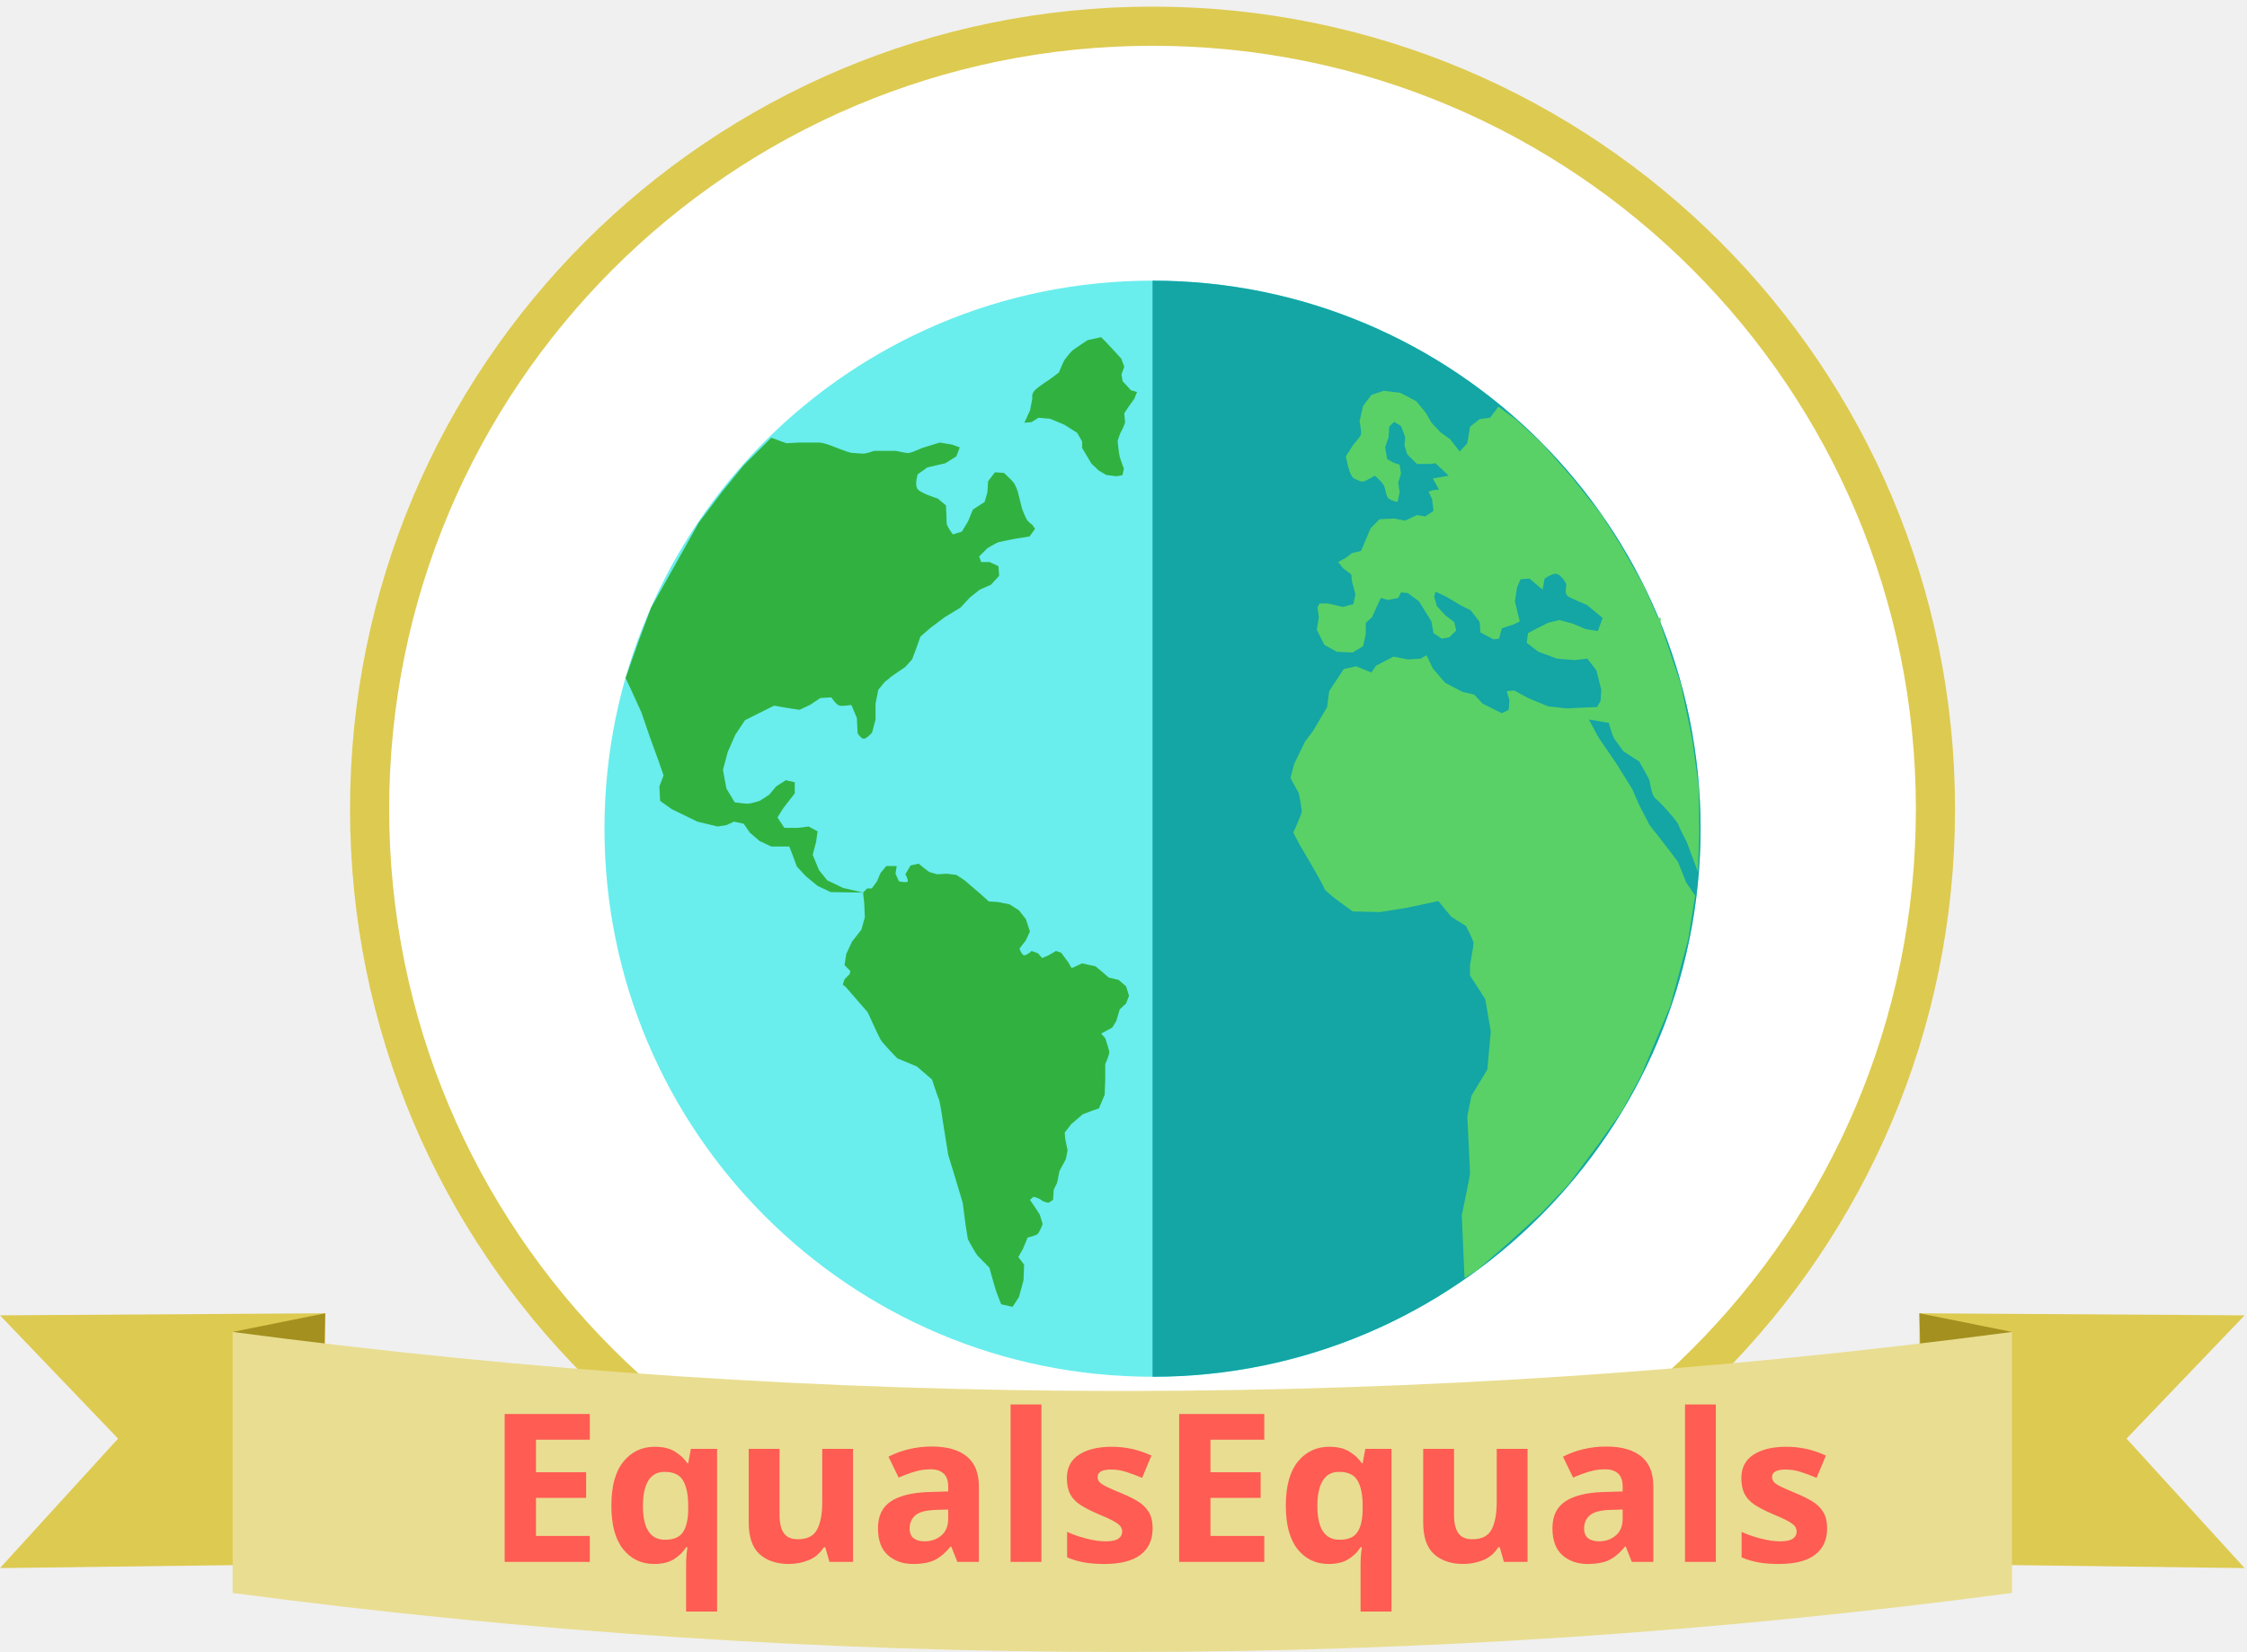
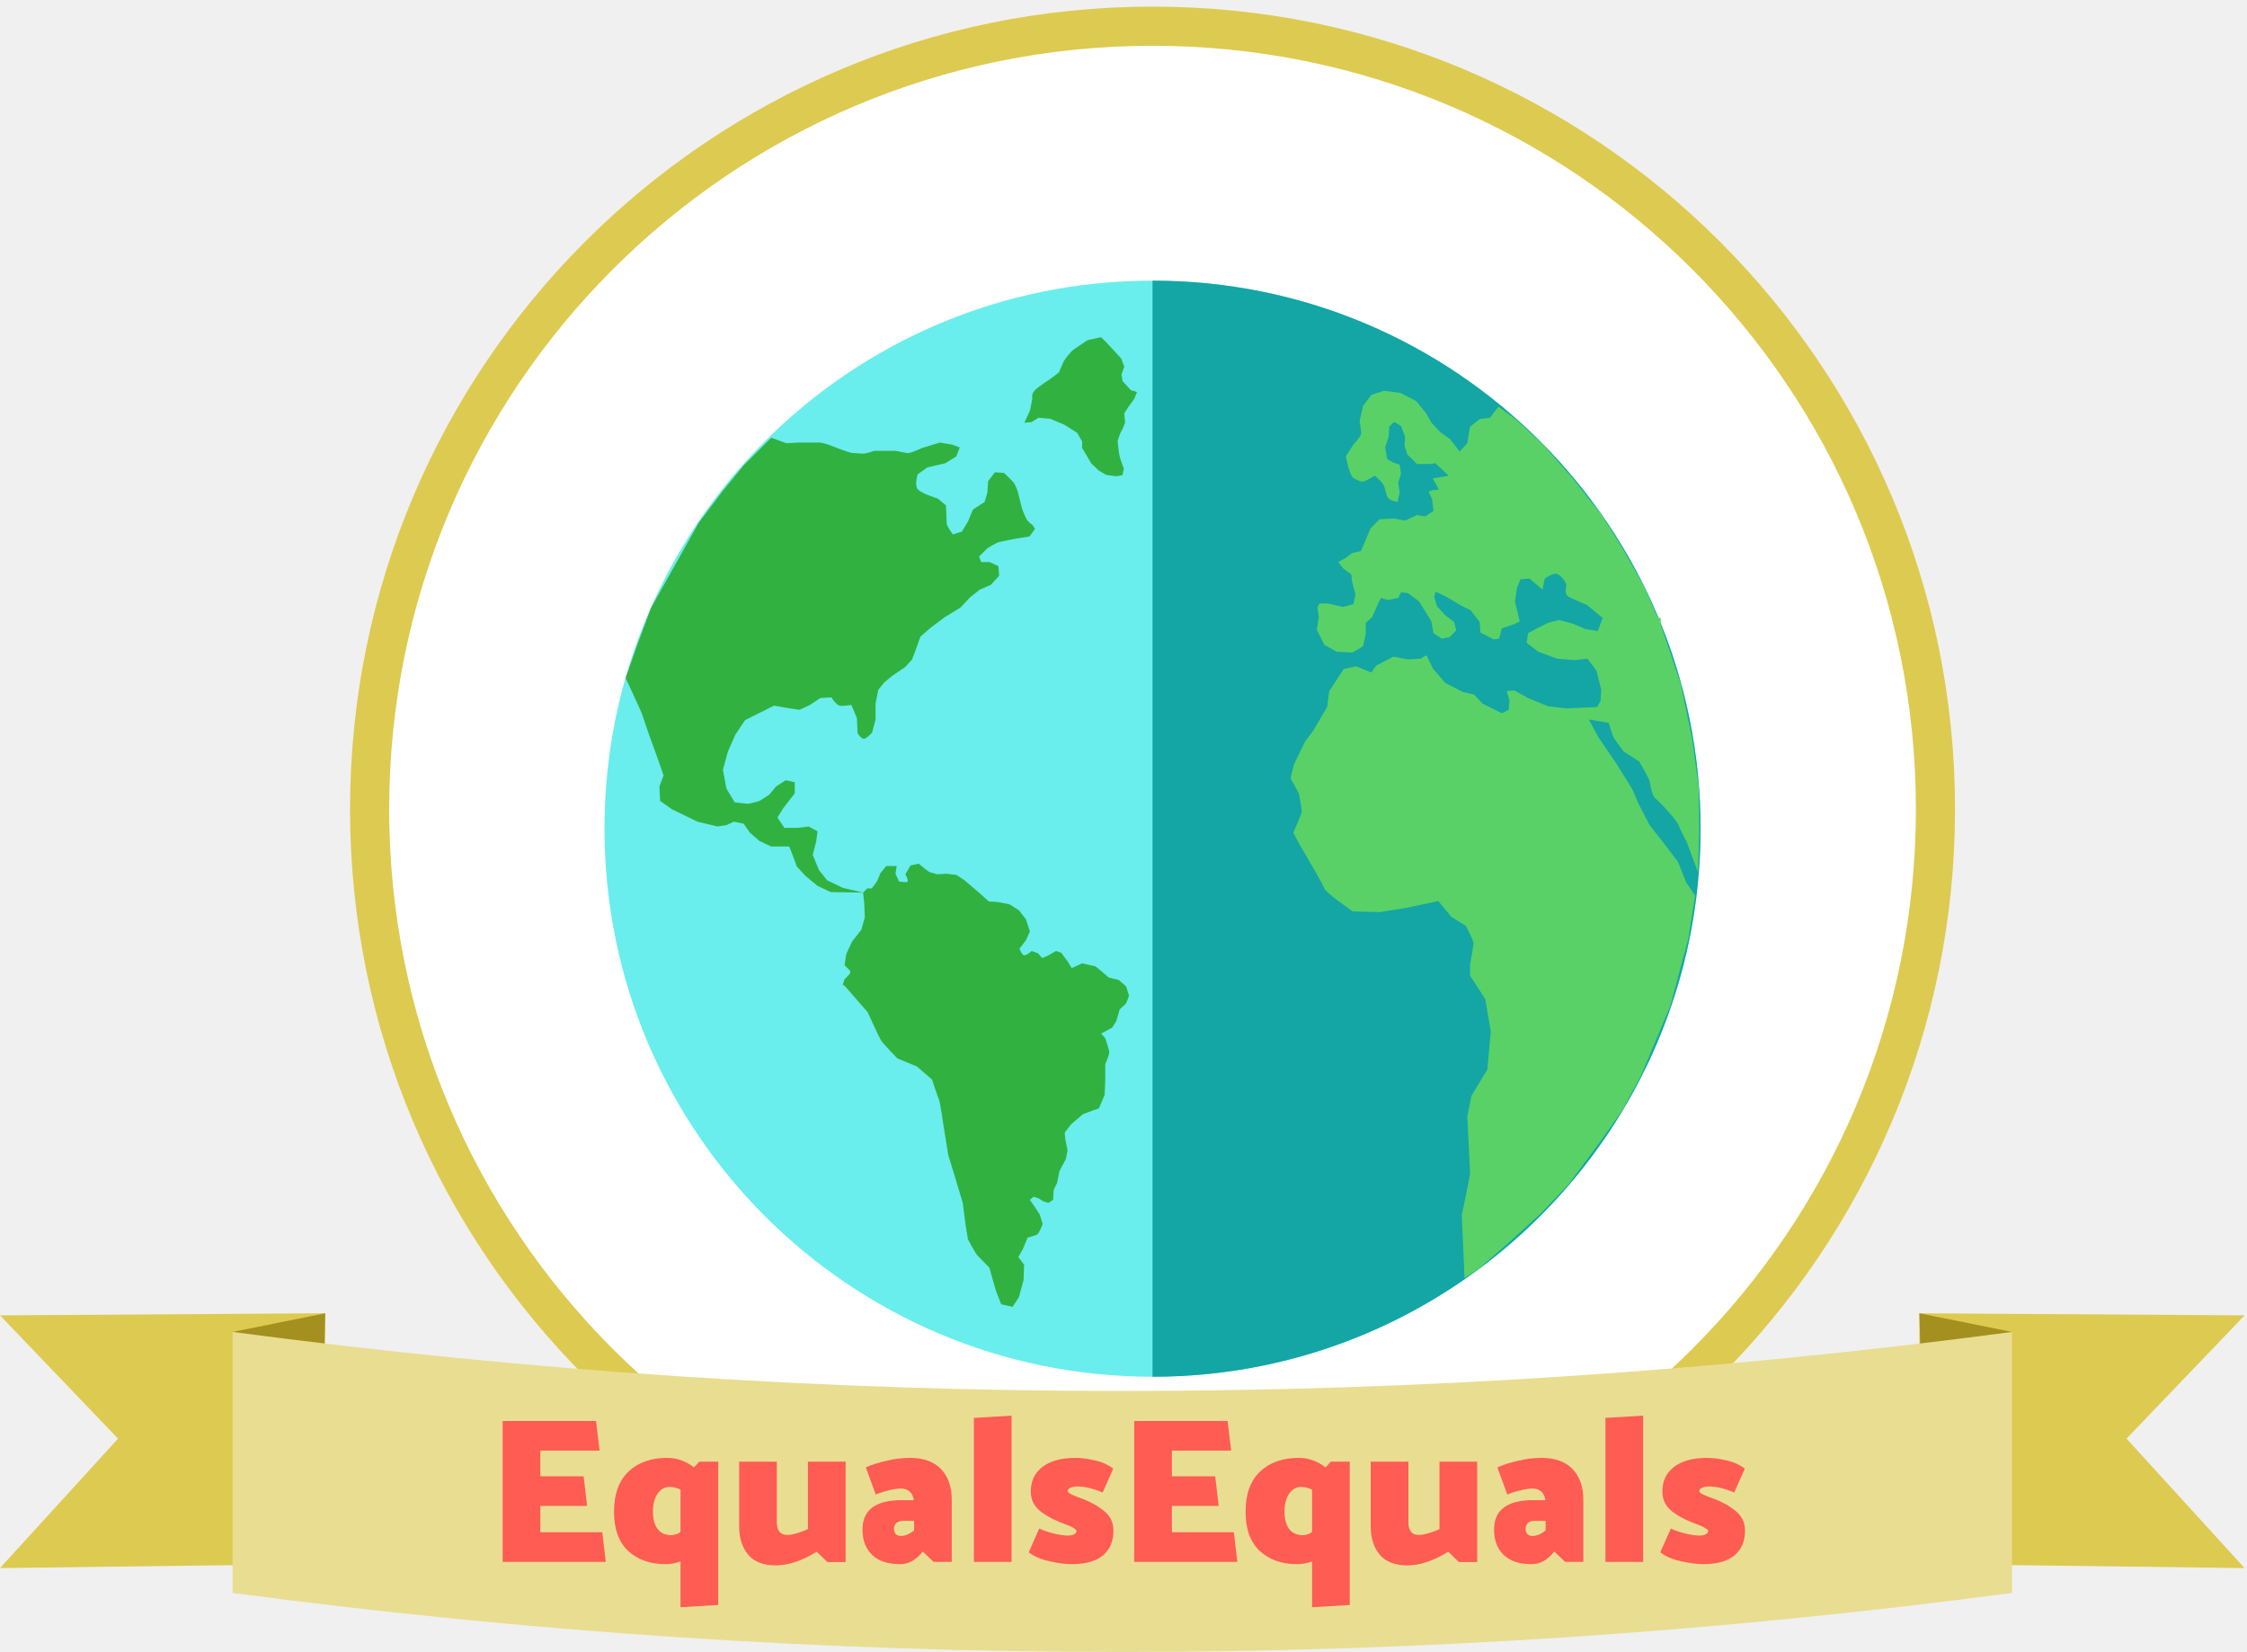
<svg xmlns="http://www.w3.org/2000/svg" width="287mm" height="211mm" viewBox="0 0 287 211" version="1.1" id="svg34">
  <defs id="defs28" />
  <g id="layer1" style="display:inline;opacity:1" transform="translate(-30.0254,11.46188)">
    <path id="path4617" d="m 316.719,156.543 -41.54,-0.265 v 32.015 l 41.54,0.529 -15.081,-16.536 z" style="fill:#ddca50;fill-opacity:1;fill-rule:nonzero;stroke:none;stroke-width:5;stroke-miterlimit:4;stroke-dasharray:none;stroke-opacity:1" />
    <rect style="fill:#31b240;fill-opacity:1;fill-rule:nonzero;stroke:none;stroke-width:0.265;stroke-opacity:1" id="rect4810" width="1.94" height="0" x="148.167" y="97.592" />
    <circle style="fill:#ffffff;fill-opacity:1;fill-rule:nonzero;stroke:#ddca50;stroke-width:5;stroke-miterlimit:4;stroke-dasharray:none;stroke-opacity:1" id="path892" cx="177.234" cy="91.885" r="100" />
    <g id="g890" transform="translate(77.20833,-35.15312)">
      <circle r="70" style="fill:#6aeded;fill-opacity:1;stroke-width:0.265" cy="129.538" cx="100.025" id="path36" />
      <path d="m 100.025,59.538 a 70,70 0 0 1 70,70 70,70 0 0 1 -70,70 l 0,-70 z" id="path4822" style="fill:#14a5a5;fill-opacity:1;fill-rule:nonzero;stroke:none;stroke-width:0.265;stroke-opacity:1" />
      <path id="path4727" transform="matrix(0.2645833,0,0,0.2645833,30.0254,59.53799)" d="m 376.186,53.16 -6,2 -4,5.334 -1.668,7.334 c 0,0 1.001,4.999 0.668,6.332 -0.333,1.333 -3.668,5 -3.668,5 l -3.666,5.668 1,4.332 c 0,0 1.333,5.667 3,6.334 1.667,0.667 3.333,2.001 5,1.334 1.667,-0.667 5,-2.668 5,-2.668 0,0 3.334,2.668 4.334,4.668 1,2 1,4.667 2,6 1,1.333 4.666,2 4.666,2 l 1,-4.668 -0.666,-4.666 1.332,-4.334 -0.666,-4.332 -3,-1 -3,-1.668 -1,-5.666 1.666,-5 0.334,-5 2.334,-2.334 3.332,2 2,5.334 -0.332,4 1.332,4.334 4.668,4.666 h 6.332 l 2.668,-0.334 6.332,6 -7.666,1.334 3,5.334 -3,0.332 -2,0.668 1.666,3.666 0.668,5.666 -4,2.668 -4,-0.668 -5.668,2.668 -5.332,-1 -7,0.332 -4.334,4.334 -2.666,6.334 -2,4.666 -4.334,1 -3,2.334 -3.666,2 2.332,3 4,3 0.334,3.332 1.666,6.334 -1,4.666 -5,1.334 -7.332,-1.666 h -4 l -1,2 0.666,4.666 -1,6 3.666,7.334 6,3.332 7.668,0.334 5,-3 1.332,-6 v -5.334 l 3,-2.666 3,-6.666 1.334,-2.668 3.334,1 5,-1 1.332,-2.666 3.334,0.334 5.334,4 3.332,5.332 2.668,4.334 1,5.666 4,2.668 3.666,-0.668 3.334,-3.332 -1,-4 -4.334,-3.334 -4,-4.334 -1.334,-4.666 0.668,-2.334 5,2.334 7.332,4.334 4.668,2.332 4.332,5.668 0.334,5 6.334,3.332 2.666,-0.332 1.334,-5 6,-2 2.666,-1.334 -2.334,-9.666 1,-6.668 1.668,-4 4.332,-0.332 6.334,5.332 1,-5.332 c 0,0 3.334,-2.334 5.334,-2.334 2,0 4.333,3.333 5,4.666 0.667,1.333 -1.667,5.001 1.666,6.668 3.333,1.667 8.334,3.666 8.334,3.666 l 7.666,6.334 -2.334,6.332 -6,-1 -6.332,-2.666 -6.334,-1.666 -5.334,1.332 -5.332,2.668 -4.334,2.332 -0.666,4.668 5.666,4.332 9,3.334 8.334,0.666 6.332,-0.666 4.334,5.666 2.334,9.334 -0.334,5.334 -1.666,3 -8,0.332 -6.668,0.334 -9,-1 -9.666,-4 -6.666,-3.666 -3.668,0.332 1.334,4.334 -0.334,4.666 -3.332,1.668 -9.334,-4.668 -4,-4.332 -5.666,-1.334 -8.334,-4.334 -6,-7 -3,-6.332 -3,1.666 -6,0.334 -7,-1.334 -8.334,4.334 -2.332,3.332 -7.334,-3 -6,1.334 -7,10.666 -1,7.668 -6.666,11.332 -4,5.334 -5.334,11 -1.666,6.666 4,7.334 c 0,0 1.665,8.001 1.332,9.334 -0.333,1.333 -4,9.666 -4,9.666 l 3,5.666 c 0,0 11.667,19.667 12,21.334 0.333,1.667 13.668,11 13.668,11 l 13,0.334 12.666,-2 15.666,-3.334 6.334,7.666 7,4.334 c 0,0 3.666,7.001 3.666,8.334 0,1.333 -1.666,10.332 -1.666,10.332 v 5.334 l 7.334,11.334 2.666,15.666 -1.666,18.334 -7.668,12.666 -2,10 c 0,0 1.334,26.001 1.334,27.334 0,1.333 -4,20.332 -4,20.332 l 1.334,30.334 6.332,-4 16,-14 14.668,-13.334 13,-13.666 14.666,-19.666 11.334,-16 9.332,-17.334 14,-33.334 8.668,-32.332 3.332,-21 -4.332,-6.334 -4,-10 -6.334,-8.334 -7.334,-9.332 -5.332,-10.334 -3,-7 -7.668,-12.334 -8.666,-12.666 -4.666,-8.666 9.666,1.666 c 0,0 1.666,6.333 2.666,7.666 1,1.333 4.334,6 4.334,6 l 7.666,5 c 0,0 4.667,8.001 5,9.334 0.333,1.333 1.001,7.001 2.668,8.334 1.667,1.333 5.666,5.666 5.666,5.666 0,0 5.333,6.001 5.666,7.334 0.333,1.333 4,8.332 4,8.332 l 5.334,14.334 0.666,-19.334 -0.332,-22 -3,-22.332 -5.668,-27.334 -9.666,-28.666 v -3 h -1.309 l -6.691,-15.334 -11,-19.334 -9.666,-15.332 -14,-17.668 -14.334,-16.332 -12.666,-11.668 -8.668,-6.332 -4,5.332 -5,0.668 -4.666,3.666 -1.334,8 -3.666,4 -4.666,-6 -4.668,-3.334 -4.332,-4.666 -2.668,-4.666 -4.666,-5.668 -7.666,-4 z" style="fill:#59d167;fill-opacity:1;stroke:none;stroke-width:1px;stroke-linecap:butt;stroke-linejoin:miter;stroke-opacity:1" />
      <path id="path4729-3" transform="matrix(0.2645833,0,0,0.2645833,30.0254,59.53799)" d="m 239.74,27.299 -6.559,1.426 c 0,0 -6.409,4.25 -7.277,4.977 -0.869,0.726 -3.799,4.281 -4.305,5.441 -0.506,1.16 -2.275,5.219 -2.275,5.219 l -4.309,3.232 c 10e-6,0 -5.541,3.524 -7.314,5.375 -1.773,1.851 -1.154,3.914 -1.154,3.914 l -1.113,5.725 -2.746,5.98 3.441,-0.295 3.404,-2.107 5.582,0.496 6.783,2.811 6.275,3.973 2.434,4.232 -0.066,3.008 4.541,7.633 3.521,3.326 3.627,2.129 4.967,0.643 2.861,-0.549 0.684,-3.152 c 0,0 -1.637,-4.161 -2.074,-6.008 -0.438,-1.846 -0.953,-7.314 -0.953,-7.314 0,0 1.155,-3.914 1.842,-4.857 0.687,-0.943 1.77,-4.061 1.77,-4.061 l -0.404,-4.453 2.096,-3.229 2.75,-3.771 1.299,-3.299 -2.936,-0.863 -4.029,-4.375 -0.514,-3.258 1.336,-3.697 -1.455,-3.945 -4.029,-4.375 -3.486,-3.725 z M 80.518,75.828 67.186,89.16 56.852,101.828 l -11.334,15 -12.332,22 -10.668,19 -6.332,17 -6,17 2.666,5.666 5,11 4,11.666 4,11 2.666,7.668 -2,5.332 0.334,7 5.666,4 12.334,6 9.666,2.334 4.334,-0.666 3.666,-1.668 4.668,1 3,4.334 4.666,4 5.666,2.666 h 4.668 4 l 1.332,3.334 2.334,6.334 4.334,4.666 5.666,4.666 6.334,3 15.648,0.244 -9.648,-2.244 -7.668,-3.666 -4,-5 -3,-7.334 1.668,-6.332 0.666,-5 -4.334,-2.334 c 0,0 -4.333,0.666 -5.666,0.666 h -6 l -3.334,-5 2.668,-4.332 5.666,-7.334 v -5.334 l -4.334,-1 -4.666,3 -3.334,4 -4.666,3 c 0,0 -4.333,1.334 -5.666,1.334 -1.333,0 -6.334,-0.666 -6.334,-0.666 l -4,-6.668 -1.666,-9 2.332,-8.666 3.668,-8.334 4.666,-7 6.666,-3.332 7.334,-3.668 c 0,0 3.999,0.667 5.666,1 1.667,0.333 6.668,1 6.668,1 l 5,-2.332 5,-3.334 5.332,-0.334 c 0,0 2.333,3.667 4,4 1.667,0.333 5.668,-0.332 5.668,-0.332 l 2.666,6.332 0.334,7.334 c 0,0 1.667,2.666 3,2.666 1.333,0 4,-3 4,-3 l 1.666,-6.332 v -7.668 l 1.334,-6.666 3,-3.666 3.666,-3 6.334,-4.334 3.332,-3.666 2,-5.334 2,-5.666 5,-4.334 6.668,-5 7.666,-4.666 4.666,-5 4.668,-3.668 5.332,-2.332 4,-4.334 -0.332,-4.666 -4.334,-2 h -4 l -1,-2.668 4,-4 c 0,0 4.333,-2.667 5.666,-3 1.333,-0.333 8.334,-1.666 8.334,-1.666 l 6.334,-1 2.666,-3.666 -1.334,-2 c 0,0 -0.667,-0.335 -2,-1.668 -1.333,-1.333 -3,-6.332 -3,-6.332 l -2,-8 c 0,0 -1,-3.001 -2,-4.334 -1,-1.333 -4.666,-4.666 -4.666,-4.666 l -4.334,-0.334 -3.332,4.334 -0.334,5.332 -1.334,4.668 -5.666,3.666 -2.334,5.666 -3,5 -4.332,1.334 c 0,0 -3,-4.001 -3,-5.334 0,-1.333 -0.334,-8.666 -0.334,-8.666 l -4,-3.334 c 0,0 -9,-2.667 -10,-5 -1,-2.333 0.334,-6.666 0.334,-6.666 l 4.666,-3.334 8.666,-2 5.334,-3.332 1.666,-4.334 -3.666,-1.334 -6,-1 -8.666,2.668 c 0,0 -4.333,1.999 -6,2.332 -1.667,0.333 -5.333,-1 -7,-1 h -10 c 0,0 -3.667,1.334 -5.334,1.334 -1.667,0 -4.001,-0.334 -5.334,-0.334 -1.333,0 -9.666,-3.332 -9.666,-3.332 0,0 -4.001,-1.668 -6.334,-1.668 H 93.518 l -5.666,0.334 z m 44.316,219.576 0.561,5.125 0.279,6.832 -1.678,5.979 -4.475,5.693 -2.797,5.979 -0.84,5.41 2.797,2.848 -0.279,1.422 -2.518,2.562 -0.84,2.562 1.398,1.139 10.629,12.242 c 0,0 5.034,11.103 6.152,13.096 1.119,1.993 8.111,9.109 8.111,9.109 l 9.51,3.986 7.271,6.264 c 0,0 2.798,8.541 3.357,9.68 0.559,1.139 2.236,12.811 2.236,12.811 l 2.238,13.951 2.797,9.109 4.195,13.949 1.398,10.818 1.119,6.834 c 0,0 3.635,6.832 4.754,7.971 1.119,1.139 5.594,5.693 5.594,5.693 l 2.238,7.973 1.119,3.701 0.01,0.002 c 0.107,0.147 0.182,0.279 0.133,0.363 l 2.193,5.627 5.5,1.25 3.072,-4.68 2.236,-8.258 0.279,-7.4 -2.797,-3.701 2.238,-3.986 2.238,-5.41 c 0,0 3.356,-0.852 4.475,-1.422 1.119,-0.569 2.797,-5.125 2.797,-5.125 l -1.398,-4.555 -2.797,-4.271 -1.959,-2.846 1.68,-1.424 c 0,0 2.236,0.285 3.635,1.424 1.398,1.139 3.637,1.422 3.637,1.422 l 2.236,-1.422 0.281,-4.84 1.678,-3.416 1.119,-5.695 3.076,-5.693 0.838,-4.27 -1.117,-5.41 -0.281,-3.131 3.078,-3.986 5.594,-4.84 4.475,-1.709 3.355,-1.139 2.797,-6.547 0.279,-7.117 V 378.25 c 0,0 1.959,-4.555 1.959,-5.693 0,-1.139 -1.959,-6.834 -1.959,-6.834 l -1.957,-2.277 5.314,-2.846 1.957,-3.133 1.68,-5.693 3.076,-2.848 1.398,-3.699 -1.398,-4.557 -3.637,-3.131 -4.754,-1.139 -3.637,-3.131 -2.797,-2.279 -6.434,-1.422 -3.635,1.707 -1.398,0.57 -1.678,-2.848 -3.357,-4.555 -2.518,-0.854 -3.914,2.277 -2.797,1.139 -1.959,-2.277 -3.076,-1.139 c 0,0 -2.797,2.562 -3.916,1.992 -1.119,-0.569 -1.957,-3.133 -1.957,-3.133 l 3.076,-3.984 1.957,-4.271 -1.957,-5.979 -3.355,-4.27 -4.477,-2.848 -5.594,-1.139 -4.475,-0.285 -4.754,-4.27 -3.357,-2.848 -3.635,-3.131 -3.916,-2.562 -4.756,-0.568 -4.475,0.283 -3.916,-1.139 -2.236,-1.707 -2.797,-2.277 -3.916,0.854 -2.518,4.27 c 0,0 1.959,3.416 0.84,3.701 -1.119,0.285 -3.916,-0.283 -3.916,-0.283 l -1.678,-3.701 0.559,-3.701 h -5.035 l -2.797,3.416 -1.678,3.986 -2.518,3.416 h -2.236 z" style="display:inline;opacity:1;fill:#31b240;fill-opacity:1;stroke:none;stroke-width:0.847px;stroke-linecap:butt;stroke-linejoin:miter;stroke-opacity:1" />
    </g>
    <path style="fill:#ddca50;fill-opacity:1;fill-rule:nonzero;stroke:none;stroke-width:5;stroke-miterlimit:4;stroke-dasharray:none;stroke-opacity:1" d="m 30.025,156.543 41.54,-0.265 v 32.015 l -41.54,0.529 15.081,-16.536 z" id="rect899" />
    <path style="fill:#a3901f;fill-opacity:1;stroke:none;stroke-width:0.265px;stroke-linecap:butt;stroke-linejoin:miter;stroke-opacity:1" d="m 59.734,158.66 11.831,-2.381 -0.265,10.054 z" id="path897" />
    <path id="path912" d="m 287.011,158.66 -11.831,-2.381 0.265,10.054 z" style="fill:#a3901f;fill-opacity:1;stroke:none;stroke-width:0.265px;stroke-linecap:butt;stroke-linejoin:miter;stroke-opacity:1" />
    <path style="fill:#e9dd91;fill-opacity:1;fill-rule:nonzero;stroke:none;stroke-width:5;stroke-miterlimit:4;stroke-dasharray:none;stroke-opacity:1" d="m 59.734,158.66 c 75.759,10.054 151.518,10.054 227.277,0 v 33.337 c -75.759,10.054 -151.518,10.054 -227.277,0 z" id="rect894" />
-     <text xml:space="preserve" style="font-style:normal;font-variant:normal;font-weight:bold;font-stretch:normal;font-size:26.458px;line-height:1.25;font-family:Catamaran;-inkscape-font-specification:'Catamaran Bold';letter-spacing:0px;word-spacing:0px;fill:#ff5c53;fill-opacity:1;stroke:none;stroke-width:0.265" x="92.109" y="188.029" id="text872">
-       <tspan id="tspan870" x="92.109" y="188.029" style="font-size:26.458px;fill:#ff5c53;fill-opacity:1;stroke-width:0.265">EqualsEquals</tspan>
-     </text>
+     <g aria-label="EqualsEquals" style="font-style:normal;font-variant:normal;font-weight:bold;font-stretch:normal;font-size:26.458px;line-height:1.25;font-family:Catamaran;-inkscape-font-specification:'Catamaran Bold';letter-spacing:0px;word-spacing:0px;fill:#ff5c53;fill-opacity:1;stroke:none;stroke-width:0.265" id="text872">
+       <path d="m 107.402,188.029 -0.45,-3.784 H 99.041 V 180.885 h 5.98 l -0.45,-3.784 h -5.53 v -3.281 h 7.567 l -0.45,-3.784 H 94.225 v 17.992 z" style="font-size:26.458px;fill:#ff5c53;fill-opacity:1;stroke-width:0.265" id="path959" />
+       <path d="m 121.759,175.223 v 18.309 l -4.815,0.291 v -5.847 q -0.979,0.344 -1.905,0.344 -2.963,0 -4.789,-1.693 -1.799,-1.693 -1.799,-5.001 0,-3.36 1.826,-5.106 1.852,-1.773 4.974,-1.773 1.852,0 3.413,1.217 l 0.688,-0.741 z m -5.98,9.393 q 0.582,0 1.164,-0.397 v -5.424 q -0.767,-0.344 -1.376,-0.344 -0.926,0 -1.535,0.847 -0.609,0.847 -0.609,2.302 0,1.455 0.609,2.249 0.609,0.767 1.746,0.767 z" style="font-size:26.458px;fill:#ff5c53;fill-opacity:1;stroke-width:0.265" id="path961" />
+       <path d="m 133.219,183.848 q -0.635,0.291 -1.402,0.529 -0.767,0.212 -1.191,0.212 -0.741,0 -1.058,-0.423 -0.318,-0.45 -0.318,-1.111 v -7.832 h -4.815 v 8.281 q 0,2.249 1.164,3.625 1.164,1.349 3.493,1.349 2.434,0 5.239,-1.746 l 1.376,1.323 h 2.328 v -12.832 h -4.815 z" style="font-size:26.458px;fill:#ff5c53;fill-opacity:1;stroke-width:0.265" id="path963" />
+       <path d="m 141.881,179.43 q 0.741,-0.318 1.64,-0.529 0.926,-0.238 1.561,-0.238 0.688,0 1.111,0.37 0.45,0.37 0.556,1.111 h -1.535 q -5.027,0 -5.027,3.757 0,2.037 1.217,3.228 1.217,1.191 3.598,1.191 1.614,0 2.884,-1.614 l 1.376,1.323 h 2.328 v -7.938 q 0,-2.487 -1.376,-3.916 -1.376,-1.429 -3.942,-1.429 -1.482,0 -3.016,0.37 -1.535,0.344 -2.646,0.847 z m 2.328,4.392 q 0,-0.45 0.291,-0.741 0.318,-0.291 0.794,-0.291 h 1.482 v 1.217 q -0.873,0.714 -1.693,0.714 -0.37,0 -0.635,-0.238 -0.238,-0.265 -0.238,-0.661 z" style="font-size:26.458px;fill:#ff5c53;fill-opacity:1;stroke-width:0.265" id="path965" />
+       <path d="m 159.231,188.029 v -18.68 l -4.815,0.291 v 18.389 z" style="font-size:26.458px;fill:#ff5c53;fill-opacity:1;stroke-width:0.265" id="path967" />
+       <path d="m 161.42,186.812 q 0.979,0.767 2.646,1.138 1.693,0.37 2.831,0.37 2.646,0 3.995,-1.111 1.349,-1.138 1.349,-3.175 0,-1.587 -1.27,-2.566 -1.244,-1.005 -3.228,-1.693 -0.609,-0.212 -0.979,-0.423 -0.37,-0.212 -0.37,-0.37 0,-0.265 0.37,-0.423 0.37,-0.159 0.953,-0.159 0.688,0 1.508,0.212 0.847,0.212 1.64,0.556 l 1.349,-3.043 q -0.979,-0.767 -2.355,-1.058 -1.349,-0.318 -2.487,-0.318 -2.672,0 -4.18,1.138 -1.508,1.138 -1.508,3.149 0,1.587 1.27,2.566 1.296,0.979 3.307,1.693 0.556,0.185 0.9,0.423 0.37,0.212 0.37,0.37 0,0.265 -0.318,0.423 -0.318,0.159 -0.794,0.159 -0.688,0 -1.799,-0.265 -1.085,-0.265 -1.852,-0.635 z" style="font-size:26.458px;fill:#ff5c53;fill-opacity:1;stroke-width:0.265" id="path969" />
+       <path d="m 188.069,188.029 -0.45,-3.784 h -7.911 V 180.885 h 5.98 l -0.45,-3.784 h -5.53 v -3.281 h 7.567 l -0.45,-3.784 h -11.933 v 17.992 z" style="font-size:26.458px;fill:#ff5c53;fill-opacity:1;stroke-width:0.265" id="path971" />
+       <path d="m 202.426,175.223 v 18.309 l -4.815,0.291 v -5.847 q -0.979,0.344 -1.905,0.344 -2.963,0 -4.789,-1.693 -1.799,-1.693 -1.799,-5.001 0,-3.36 1.826,-5.106 1.852,-1.773 4.974,-1.773 1.852,0 3.413,1.217 l 0.688,-0.741 z m -5.98,9.393 q 0.582,0 1.164,-0.397 v -5.424 q -0.767,-0.344 -1.376,-0.344 -0.926,0 -1.535,0.847 -0.609,0.847 -0.609,2.302 0,1.455 0.609,2.249 0.609,0.767 1.746,0.767 z" style="font-size:26.458px;fill:#ff5c53;fill-opacity:1;stroke-width:0.265" id="path973" />
+       <path d="m 213.886,183.848 q -0.635,0.291 -1.402,0.529 -0.767,0.212 -1.191,0.212 -0.741,0 -1.058,-0.423 -0.318,-0.45 -0.318,-1.111 v -7.832 h -4.815 v 8.281 q 0,2.249 1.164,3.625 1.164,1.349 3.493,1.349 2.434,0 5.239,-1.746 l 1.376,1.323 h 2.328 v -12.832 h -4.815 z" style="font-size:26.458px;fill:#ff5c53;fill-opacity:1;stroke-width:0.265" id="path975" />
+       <path d="m 222.548,179.43 q 0.741,-0.318 1.64,-0.529 0.926,-0.238 1.561,-0.238 0.688,0 1.111,0.37 0.45,0.37 0.556,1.111 h -1.535 q -5.027,0 -5.027,3.757 0,2.037 1.217,3.228 1.217,1.191 3.598,1.191 1.614,0 2.884,-1.614 l 1.376,1.323 h 2.328 v -7.938 q 0,-2.487 -1.376,-3.916 -1.376,-1.429 -3.942,-1.429 -1.482,0 -3.016,0.37 -1.535,0.344 -2.646,0.847 z m 2.328,4.392 q 0,-0.45 0.291,-0.741 0.318,-0.291 0.794,-0.291 h 1.482 v 1.217 q -0.873,0.714 -1.693,0.714 -0.37,0 -0.635,-0.238 -0.238,-0.265 -0.238,-0.661 z" style="font-size:26.458px;fill:#ff5c53;fill-opacity:1;stroke-width:0.265" id="path977" />
+       <path d="m 239.898,188.029 v -18.68 l -4.815,0.291 v 18.389 z" style="font-size:26.458px;fill:#ff5c53;fill-opacity:1;stroke-width:0.265" id="path979" />
+       <path d="m 242.087,186.812 q 0.979,0.767 2.646,1.138 1.693,0.37 2.831,0.37 2.646,0 3.995,-1.111 1.349,-1.138 1.349,-3.175 0,-1.587 -1.27,-2.566 -1.244,-1.005 -3.228,-1.693 -0.609,-0.212 -0.979,-0.423 -0.37,-0.212 -0.37,-0.37 0,-0.265 0.37,-0.423 0.37,-0.159 0.953,-0.159 0.688,0 1.508,0.212 0.847,0.212 1.64,0.556 l 1.349,-3.043 q -0.979,-0.767 -2.355,-1.058 -1.349,-0.318 -2.487,-0.318 -2.672,0 -4.18,1.138 -1.508,1.138 -1.508,3.149 0,1.587 1.27,2.566 1.296,0.979 3.307,1.693 0.556,0.185 0.9,0.423 0.37,0.212 0.37,0.37 0,0.265 -0.318,0.423 -0.318,0.159 -0.794,0.159 -0.688,0 -1.799,-0.265 -1.085,-0.265 -1.852,-0.635 z" style="font-size:26.458px;fill:#ff5c53;fill-opacity:1;stroke-width:0.265" id="path981" />
+     </g>
    <text xml:space="preserve" style="font-style:normal;font-variant:normal;font-weight:bold;font-stretch:normal;font-size:10.583px;line-height:1.25;font-family:Catamaran;-inkscape-font-specification:'Catamaran Bold';letter-spacing:0px;word-spacing:0px;fill:#000000;fill-opacity:1;stroke:none;stroke-width:0.265" x="139.563" y="282.617" id="text903">
      <tspan id="tspan901" x="139.563" y="292.089" style="stroke-width:0.265" />
    </text>
  </g>
</svg>
